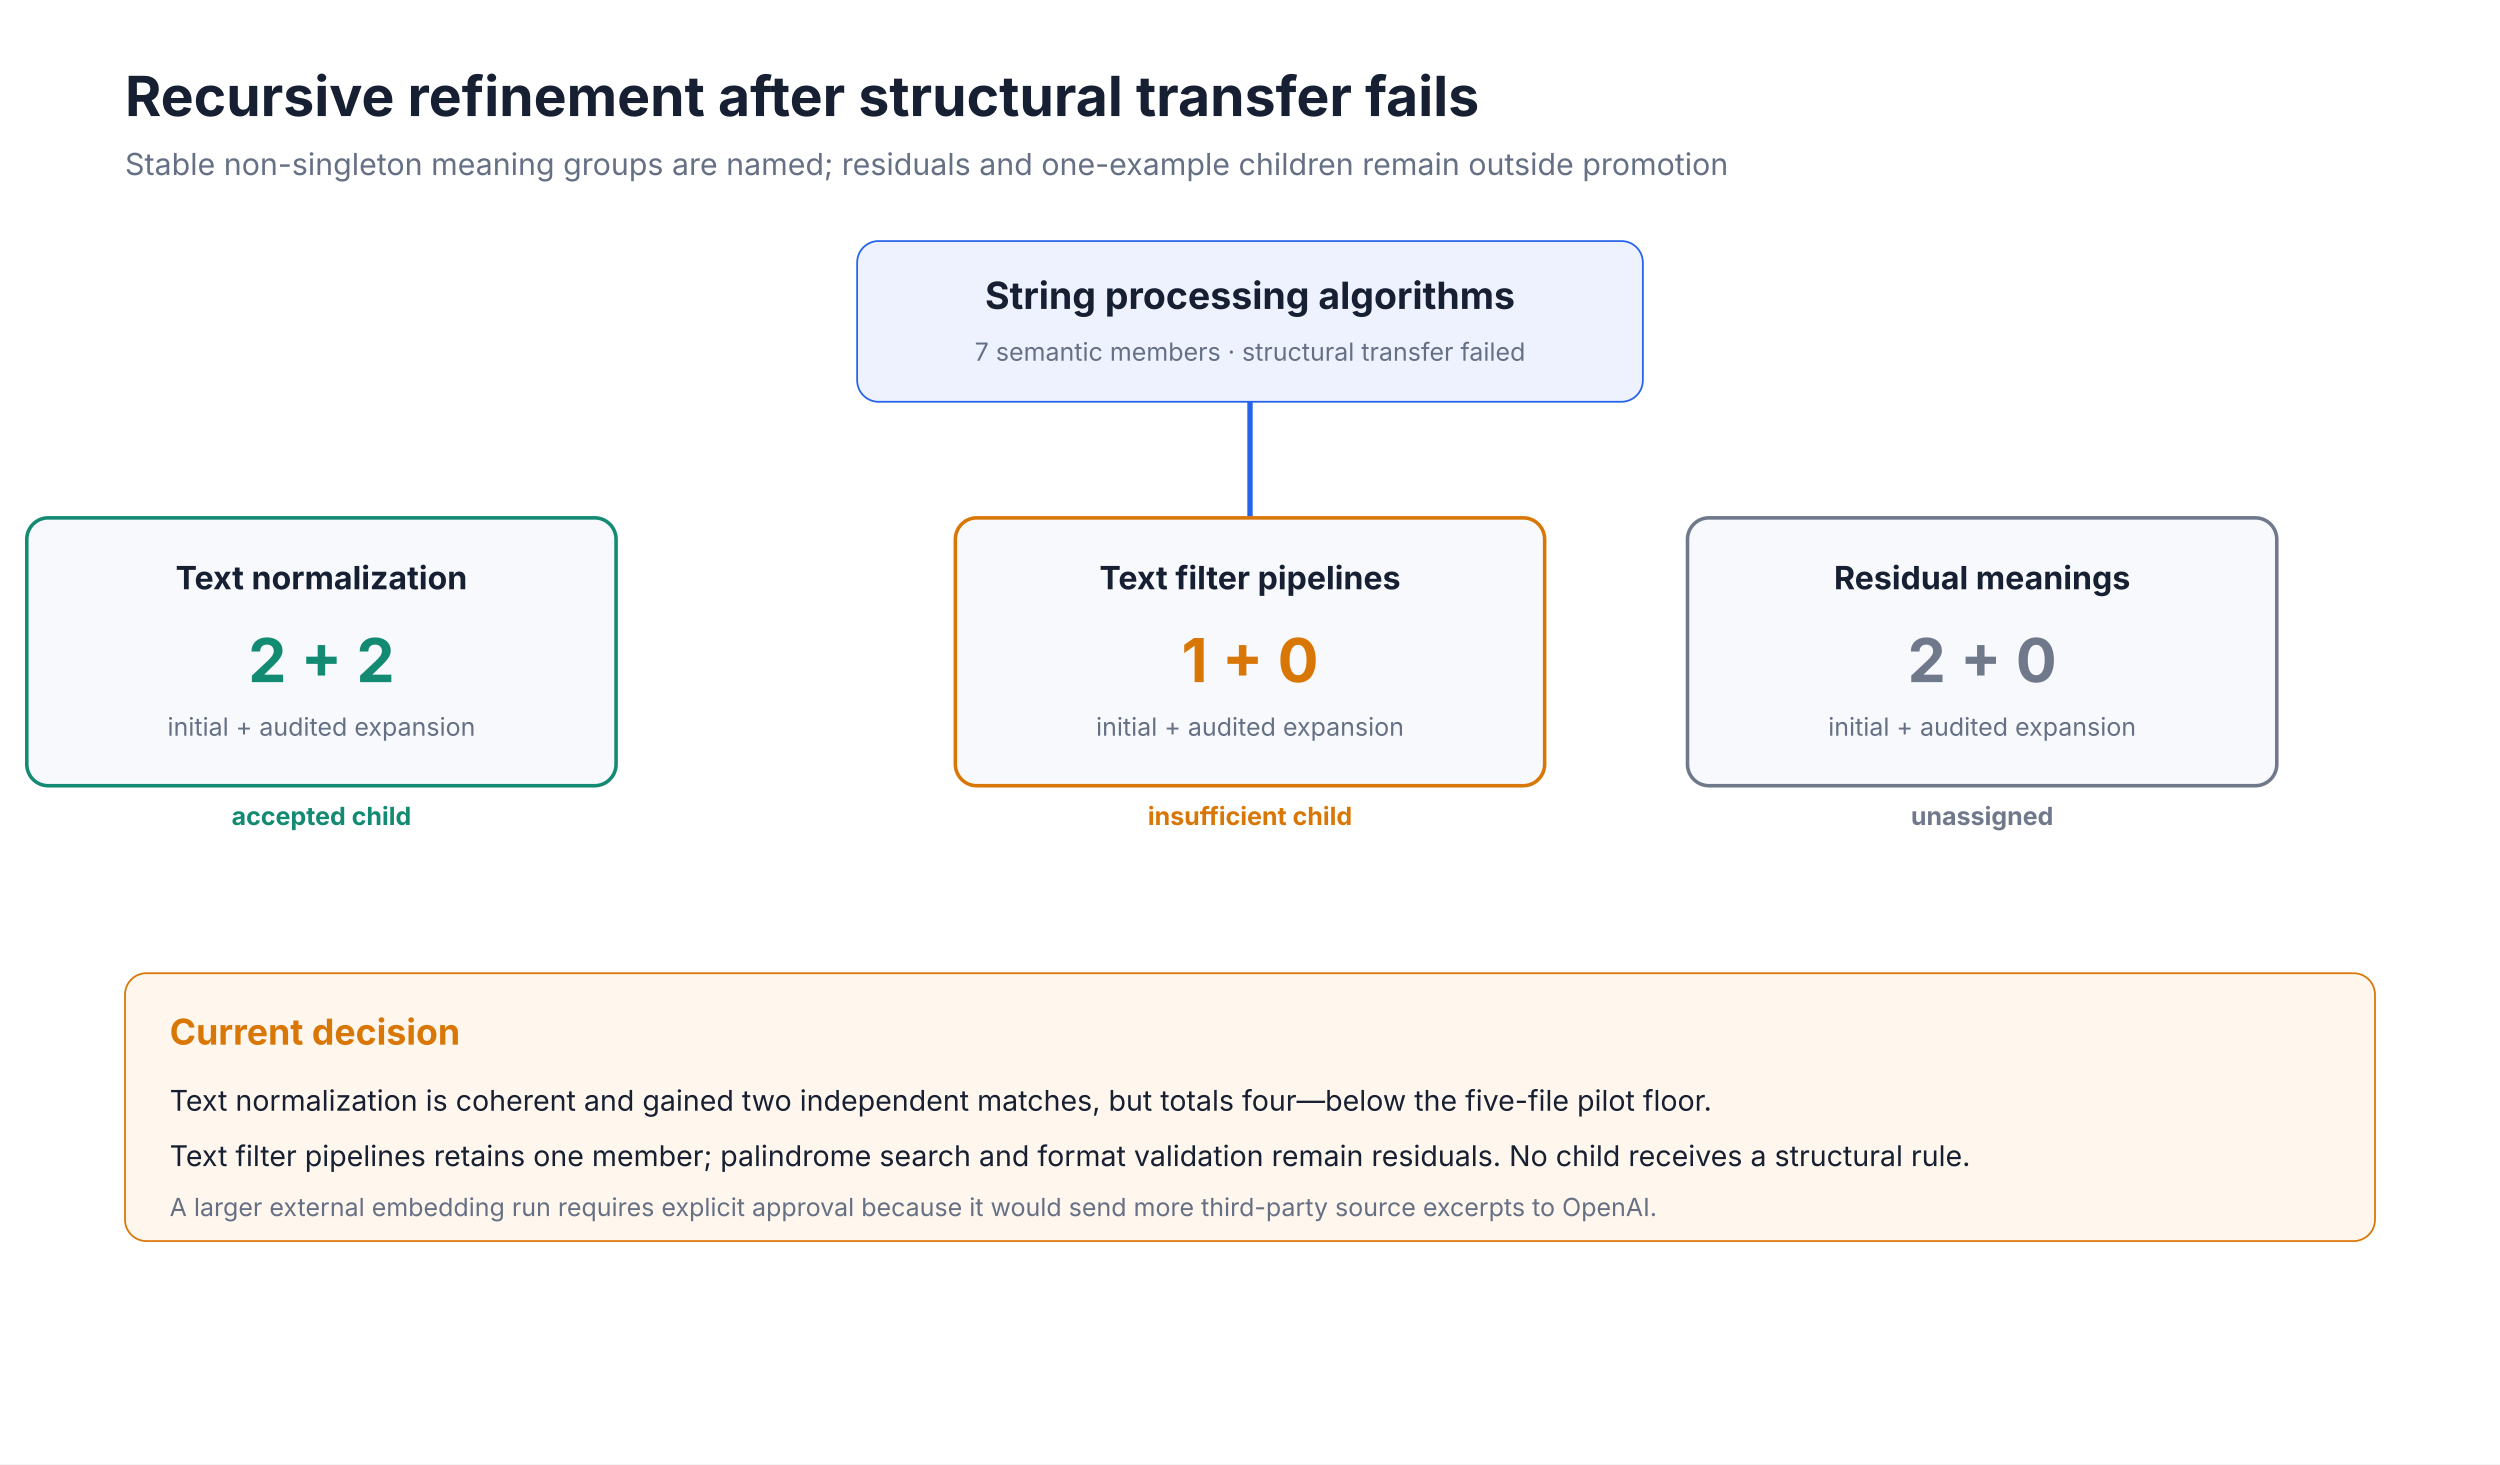
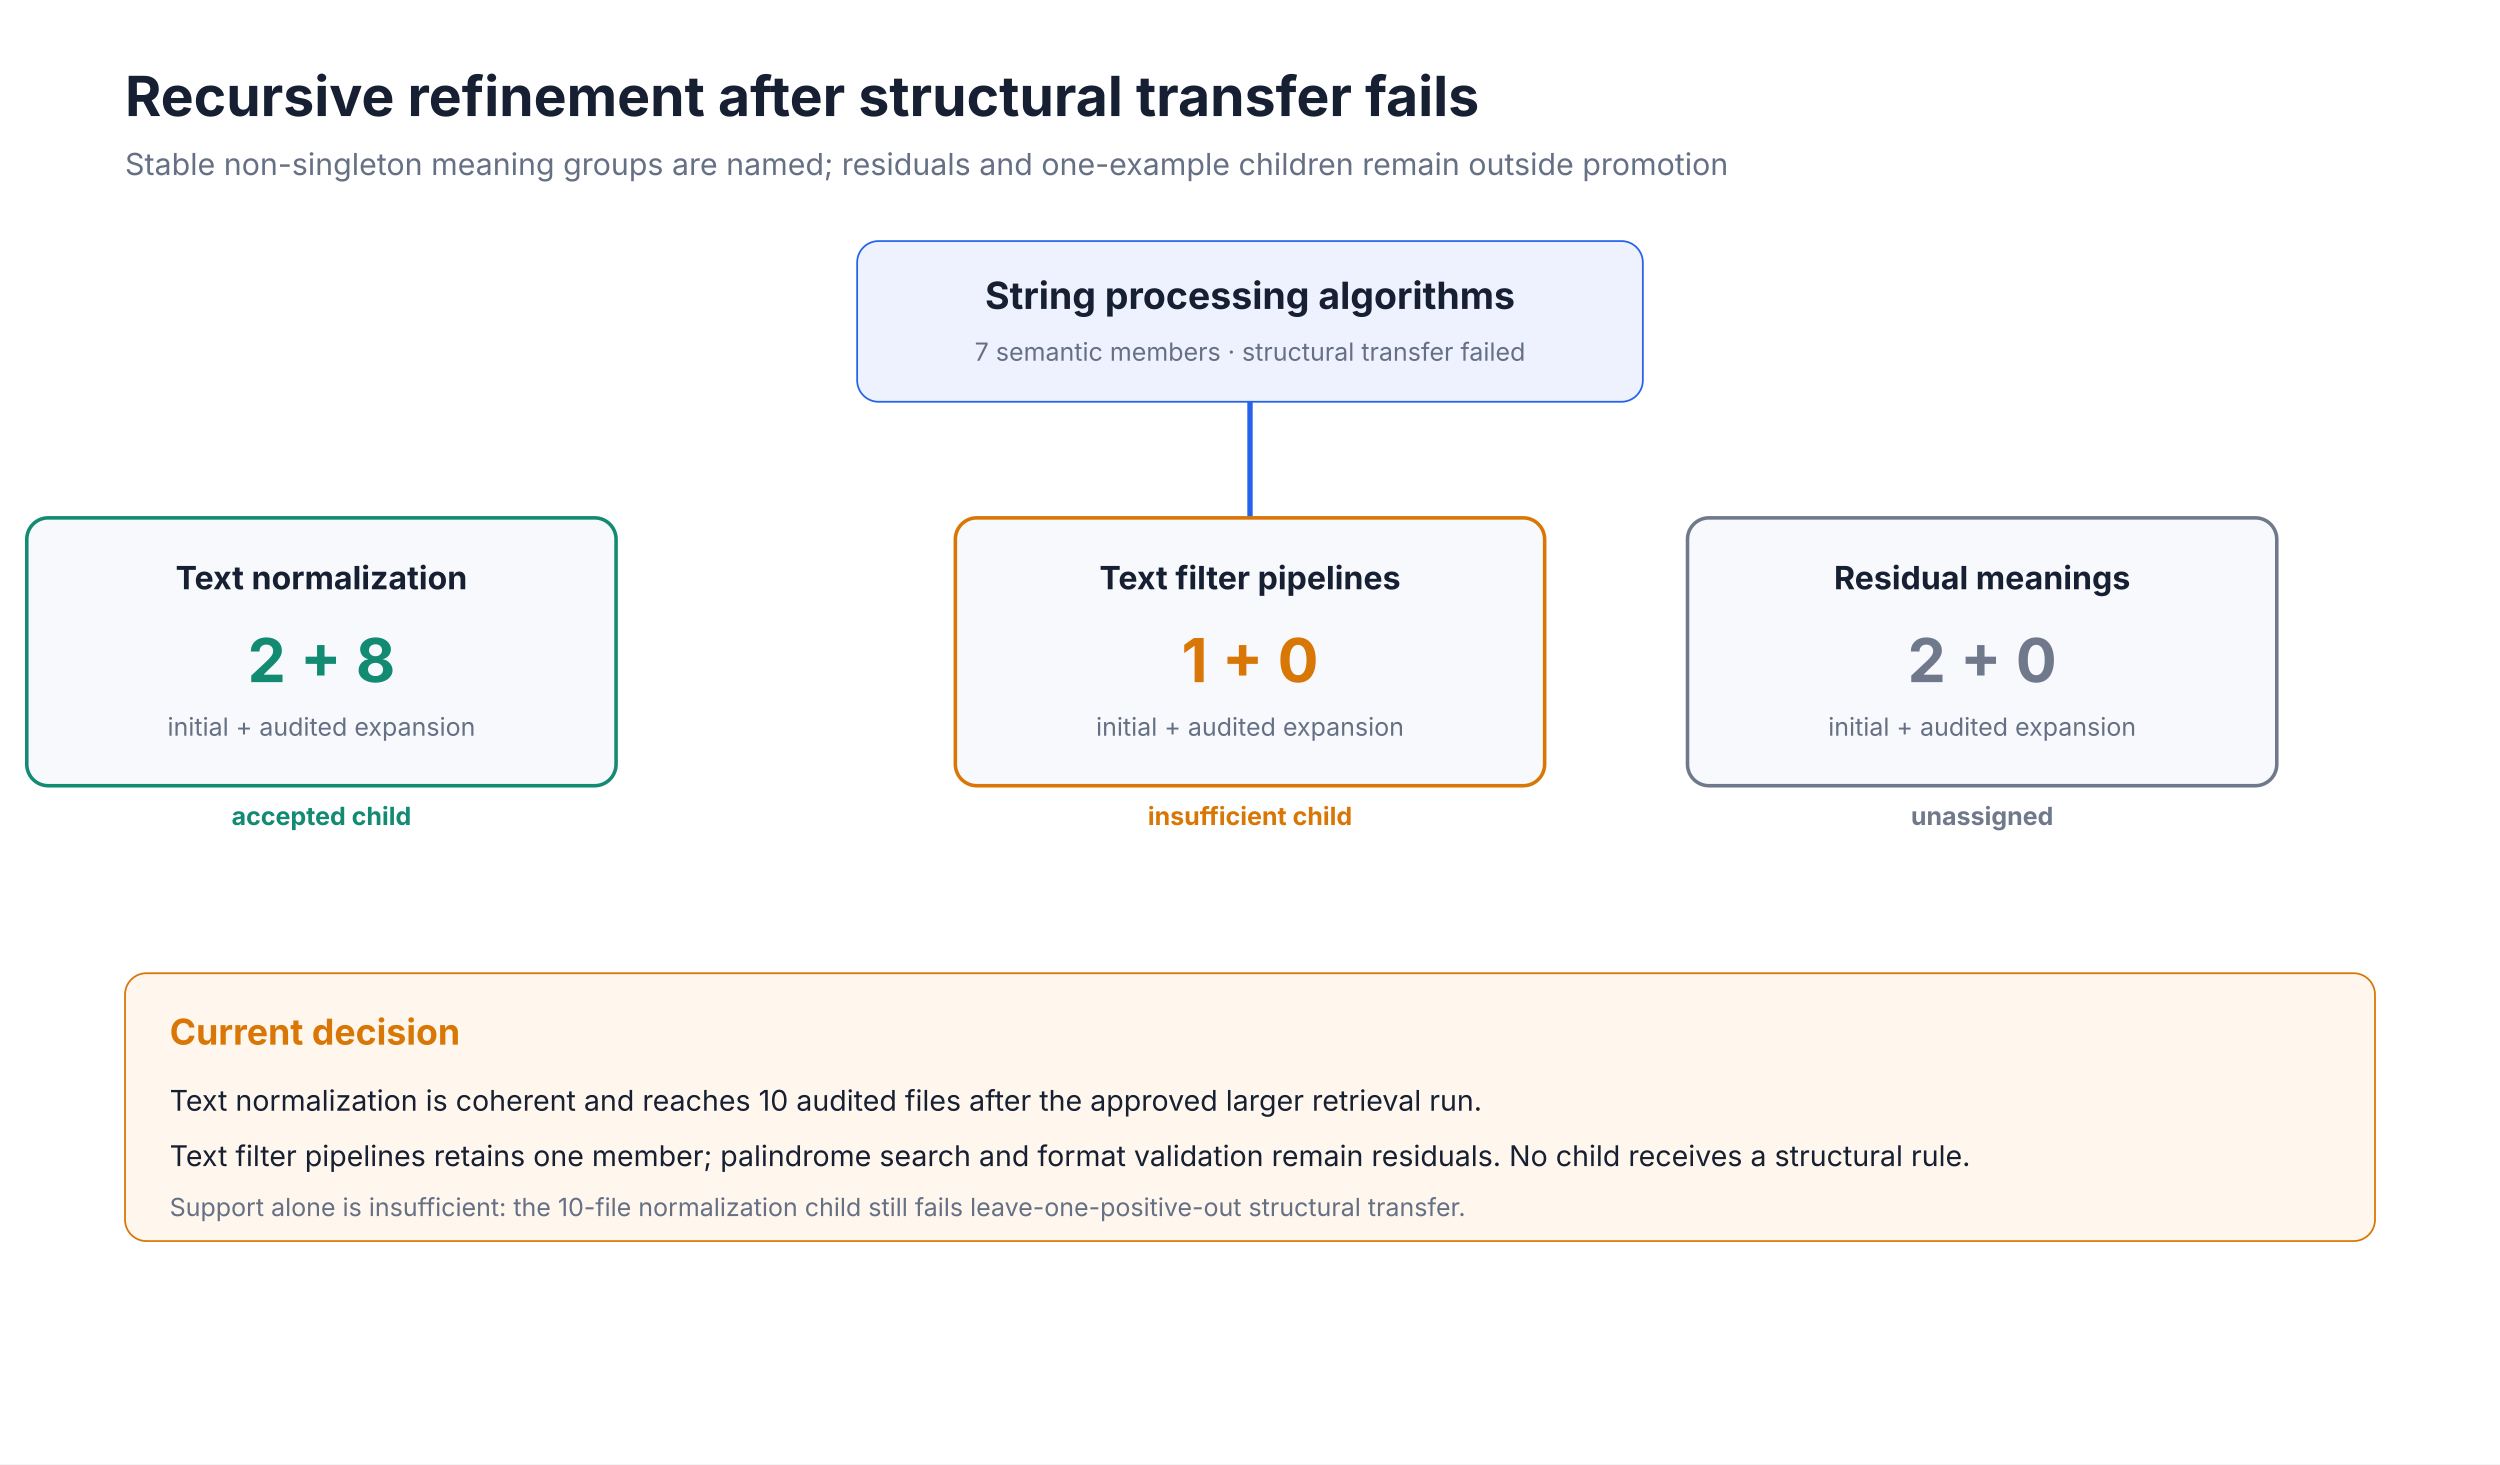
<svg xmlns="http://www.w3.org/2000/svg" width="1400" height="820" viewBox="0 0 1400 820" role="img" aria-labelledby="title desc">
  <rect width="1400" height="820" fill="#ffffff" />
  <style>text{font-family:Inter,ui-sans-serif,-apple-system,BlinkMacSystemFont,"Segoe UI",sans-serif}.title{font-size:31px;font-weight:700;fill:#172033}.subtitle{font-size:17px;fill:#667085}.axis{font-size:15px;fill:#667085}.label{font-size:18px;fill:#172033}.value{font-size:18px;font-weight:700}.note{font-size:14px;fill:#667085}</style>
  <text x="70.0" y="65.0" text-anchor="start" class="title">Recursive refinement after structural transfer fails</text>
  <text x="70.0" y="98.0" text-anchor="start" class="subtitle">Stable non-singleton meaning groups are named; residuals and one-example children remain outside promotion</text>
  <rect x="480.0" y="135.0" width="440.0" height="90.0" fill="#eef2ff" rx="12.0" stroke="#2563eb" stroke-width="1" />
  <text x="700.0" y="173.0" text-anchor="middle" class="label" style="font-weight:700;font-size:21px">String processing algorithms</text>
  <text x="700.0" y="202.0" text-anchor="middle" class="note">7 semantic members · structural transfer failed</text>
  <line x1="700.0" y1="225.0" x2="700.0" y2="290.0" stroke="#2563eb" stroke-width="3" />
  <rect x="15.0" y="290.0" width="330.0" height="150.0" fill="#f7f9fc" rx="12.0" stroke="#138a72" stroke-width="2" />
  <text x="180.0" y="330.0" text-anchor="middle" class="label" style="font-weight:700;font-size:18px">Text normalization</text>
-   <text x="180.0" y="382.0" text-anchor="middle" class="label" style="fill:#138a72;font-weight:700;font-size:34px">2 + 2</text>
+   <text x="180.0" y="382.0" text-anchor="middle" class="label" style="fill:#138a72;font-weight:700;font-size:34px">2 + 8</text>
  <text x="180.0" y="412.0" text-anchor="middle" class="note">initial + audited expansion</text>
  <text x="180.0" y="462.0" text-anchor="middle" class="label" style="fill:#138a72;font-weight:700;font-size:14px">accepted child</text>
  <rect x="535.0" y="290.0" width="330.0" height="150.0" fill="#f7f9fc" rx="12.0" stroke="#d97706" stroke-width="2" />
  <text x="700.0" y="330.0" text-anchor="middle" class="label" style="font-weight:700;font-size:18px">Text filter pipelines</text>
  <text x="700.0" y="382.0" text-anchor="middle" class="label" style="fill:#d97706;font-weight:700;font-size:34px">1 + 0</text>
  <text x="700.0" y="412.0" text-anchor="middle" class="note">initial + audited expansion</text>
  <text x="700.0" y="462.0" text-anchor="middle" class="label" style="fill:#d97706;font-weight:700;font-size:14px">insufficient child</text>
  <rect x="945.0" y="290.0" width="330.0" height="150.0" fill="#f7f9fc" rx="12.0" stroke="#70798c" stroke-width="2" />
  <text x="1110.0" y="330.0" text-anchor="middle" class="label" style="font-weight:700;font-size:18px">Residual meanings</text>
  <text x="1110.0" y="382.0" text-anchor="middle" class="label" style="fill:#70798c;font-weight:700;font-size:34px">2 + 0</text>
  <text x="1110.0" y="412.0" text-anchor="middle" class="note">initial + audited expansion</text>
  <text x="1110.0" y="462.0" text-anchor="middle" class="label" style="fill:#70798c;font-weight:700;font-size:14px">unassigned</text>
  <rect x="70.0" y="545.0" width="1260.0" height="150.0" fill="#fff7ed" rx="12.0" stroke="#d97706" stroke-width="1" />
  <text x="95.0" y="585.0" text-anchor="start" class="label" style="fill:#d97706;font-weight:700;font-size:20px">Current decision</text>
-   <text x="95.0" y="622.0" text-anchor="start" class="label" style="font-size:16px">Text normalization is coherent and gained two independent matches, but totals four—below the five-file pilot floor.</text>
+   <text x="95.0" y="622.0" text-anchor="start" class="label" style="font-size:16px">Text normalization is coherent and reaches 10 audited files after the approved larger retrieval run.</text>
  <text x="95.0" y="653.0" text-anchor="start" class="label" style="font-size:16px">Text filter pipelines retains one member; palindrome search and format validation remain residuals. No child receives a structural rule.</text>
-   <text x="95.0" y="681.0" text-anchor="start" class="note">A larger external embedding run requires explicit approval because it would send more third-party source excerpts to OpenAI.</text>
+   <text x="95.0" y="681.0" text-anchor="start" class="note">Support alone is insufficient: the 10-file normalization child still fails leave-one-positive-out structural transfer.</text>
</svg>
